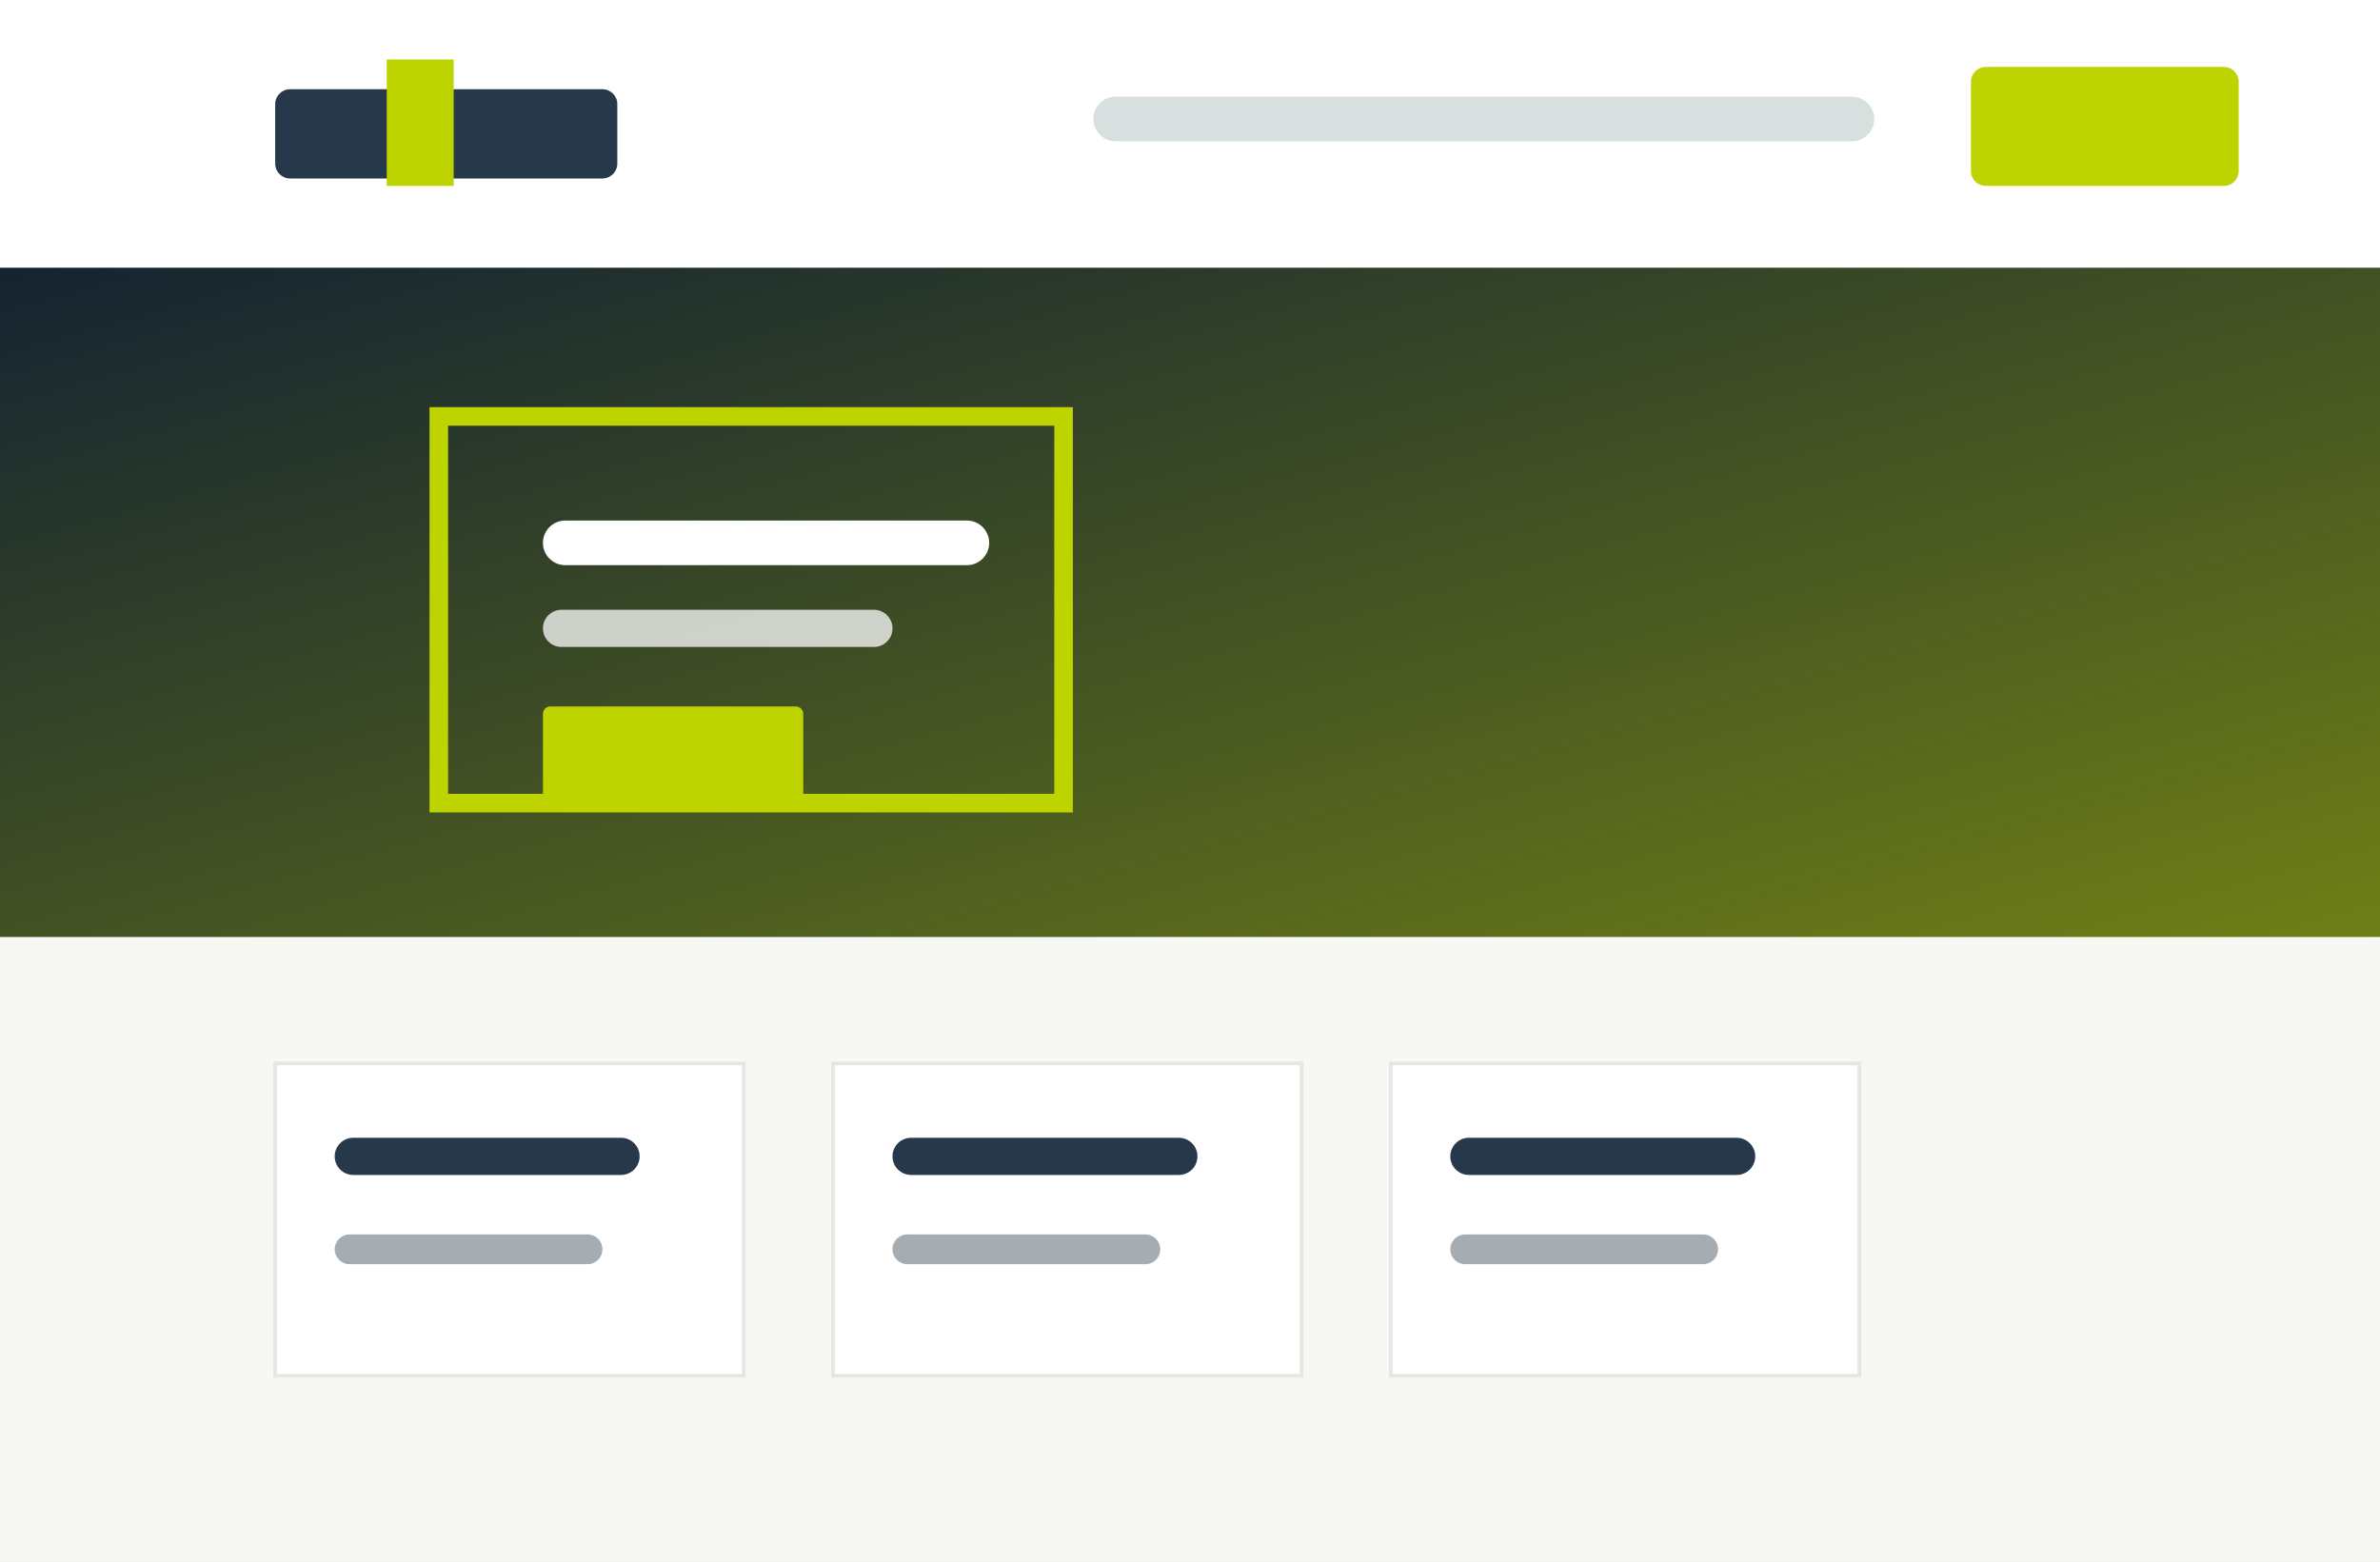
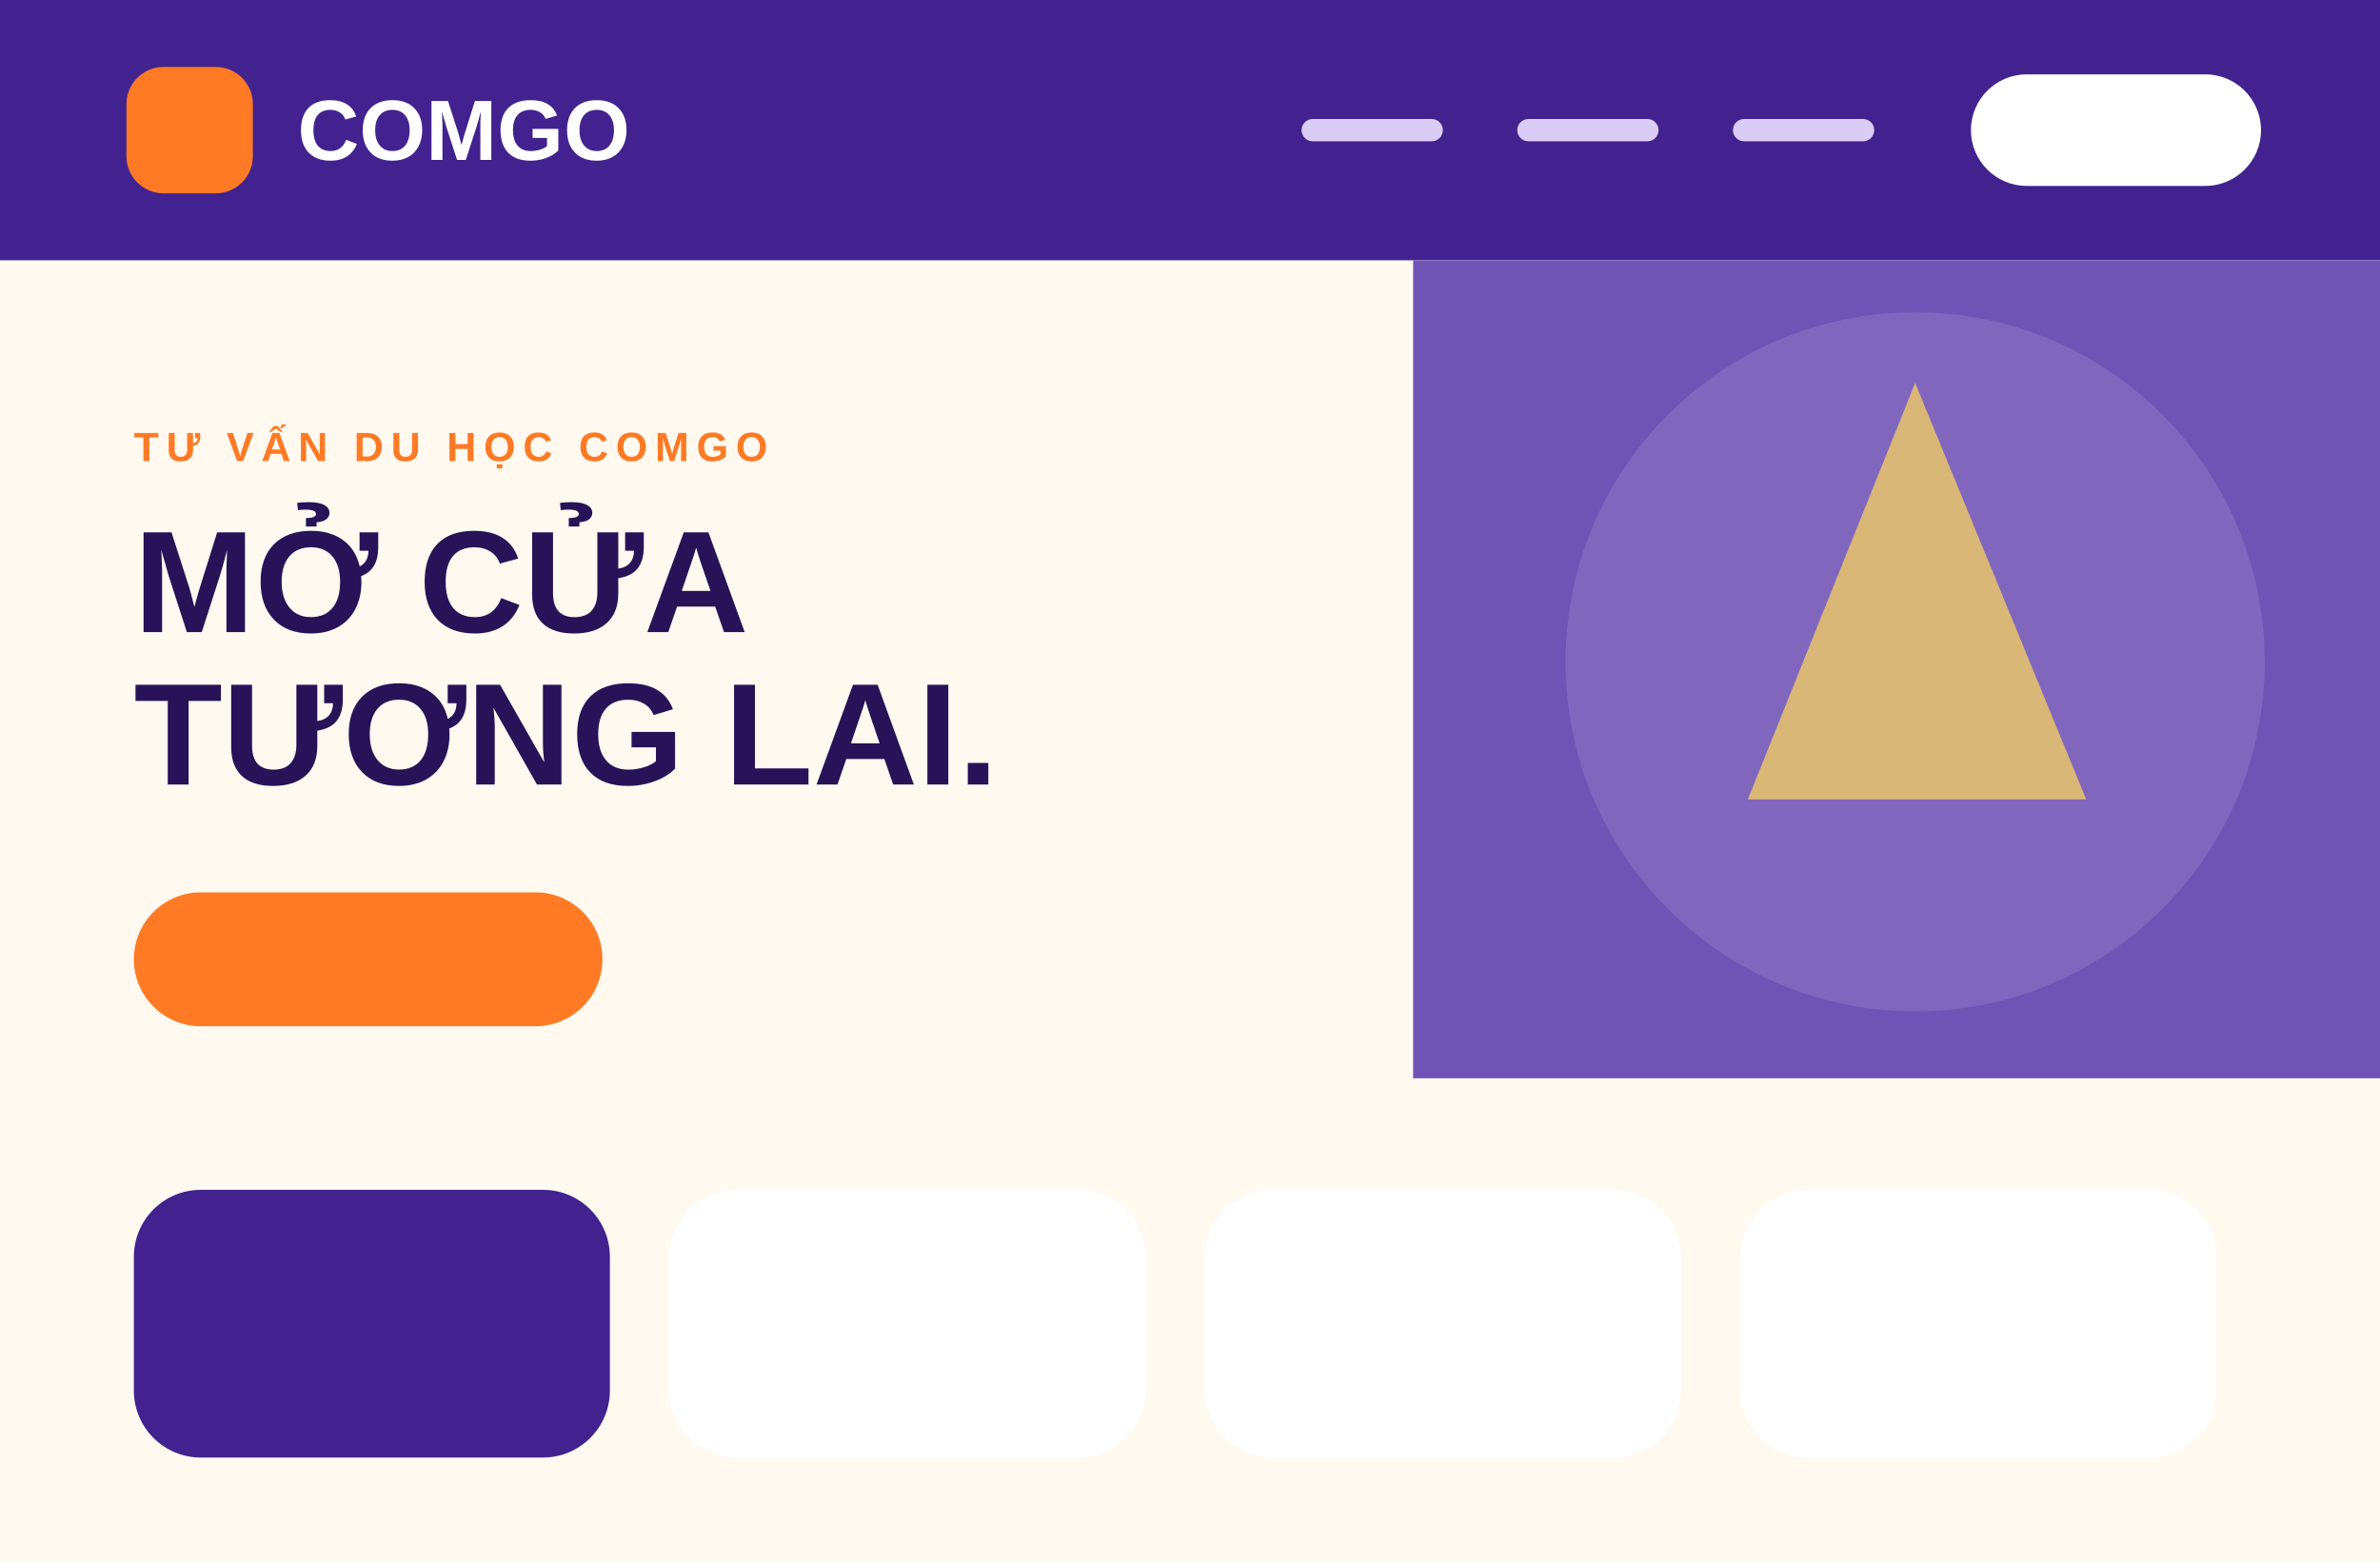
- <svg xmlns="http://www.w3.org/2000/svg" width="640" height="420" viewBox="0 0 640 420" role="img" aria-label="XD0301 Construction Landing preview">
-   <defs>
-     <linearGradient id="hero" x1="0" y1="0" x2="1" y2="1">
-       <stop offset="0" stop-color="#142331" />
-       <stop offset="1" stop-color="#6f7f16" />
-     </linearGradient>
-   </defs>
-   <rect width="640" height="420" fill="#f7f8f4" />
-   <rect y="0" width="640" height="72" fill="#fff" />
-   <rect x="74" y="24" width="92" height="24" rx="4" fill="#26384a" />
-   <rect x="104" y="16" width="18" height="34" fill="#bdd400" />
-   <rect x="294" y="26" width="210" height="12" rx="6" fill="#d8dfdf" />
-   <rect x="530" y="18" width="72" height="32" rx="4" fill="#bdd400" />
-   <rect y="72" width="640" height="180" fill="url(#hero)" />
-   <rect x="118" y="112" width="168" height="104" fill="none" stroke="#bdd400" stroke-width="5" />
-   <rect x="146" y="140" width="120" height="12" rx="6" fill="#fff" />
-   <rect x="146" y="164" width="94" height="10" rx="5" fill="#fff" opacity=".75" />
-   <rect x="146" y="190" width="70" height="28" rx="2" fill="#bdd400" />
-   <rect x="74" y="286" width="126" height="84" fill="#fff" stroke="#e5e8e2" />
-   <rect x="224" y="286" width="126" height="84" fill="#fff" stroke="#e5e8e2" />
-   <rect x="374" y="286" width="126" height="84" fill="#fff" stroke="#e5e8e2" />
-   <rect x="90" y="306" width="82" height="10" rx="5" fill="#26384a" />
-   <rect x="240" y="306" width="82" height="10" rx="5" fill="#26384a" />
-   <rect x="390" y="306" width="82" height="10" rx="5" fill="#26384a" />
-   <rect x="90" y="332" width="72" height="8" rx="4" fill="#a5adb2" />
-   <rect x="240" y="332" width="72" height="8" rx="4" fill="#a5adb2" />
-   <rect x="390" y="332" width="72" height="8" rx="4" fill="#a5adb2" />
+ <svg xmlns="http://www.w3.org/2000/svg" width="640" height="420" viewBox="0 0 640 420" role="img" aria-label="XD0308 Comgo Education preview">
+   <rect width="640" height="420" fill="#fff9ef" />
+   <rect width="640" height="70" fill="#42228f" />
+   <rect x="34" y="18" width="34" height="34" rx="10" fill="#ff7a24" />
+   <text x="80" y="43" fill="#fff" font-family="Arial" font-size="23" font-weight="900">COMGO</text>
+   <g fill="#d9cdf5">
+     <rect x="350" y="32" width="38" height="6" rx="3" />
+     <rect x="408" y="32" width="38" height="6" rx="3" />
+     <rect x="466" y="32" width="38" height="6" rx="3" />
+   </g>
+   <rect x="530" y="20" width="78" height="30" rx="15" fill="#fff" />
+   <path d="M380 70h260v220H380z" fill="#6f54b5" />
+   <circle cx="515" cy="178" r="94" fill="#8067bd" />
+   <path d="M470 215l45-112 46 112z" fill="#ffd95a" opacity=".7" />
+   <text x="36" y="124" fill="#ff7a24" font-family="Arial" font-size="11" font-weight="800" letter-spacing="2">TƯ VẤN DU HỌC COMGO</text>
+   <text x="36" y="170" fill="#281258" font-family="Arial" font-size="39" font-weight="900">MỞ CỬA</text>
+   <text x="36" y="211" fill="#281258" font-family="Arial" font-size="39" font-weight="900">TƯƠNG LAI.</text>
+   <rect x="36" y="240" width="126" height="36" rx="18" fill="#ff7a24" />
+   <g transform="translate(36 320)">
+     <rect width="128" height="72" rx="18" fill="#42228f" />
+     <rect x="144" width="128" height="72" rx="18" fill="#fff" />
+     <rect x="288" width="128" height="72" rx="18" fill="#fff" />
+     <rect x="432" width="128" height="72" rx="18" fill="#fff" />
+   </g>
</svg>
